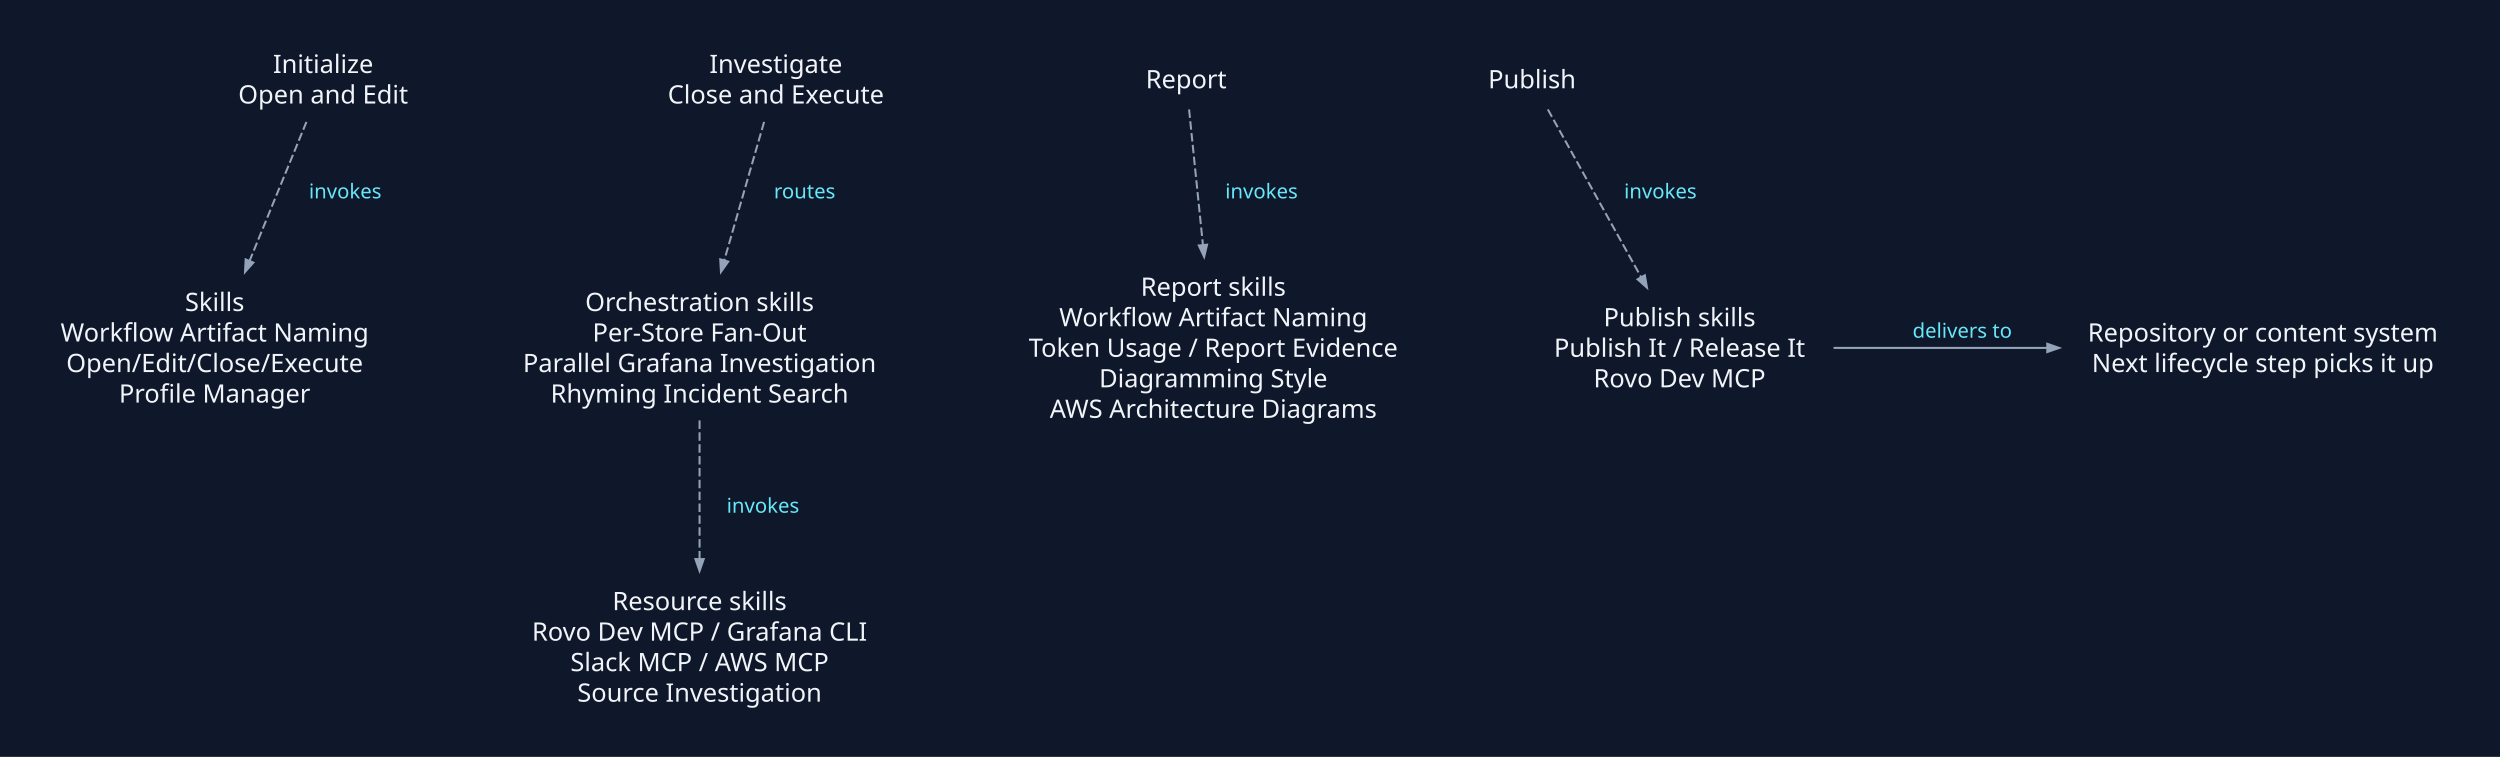
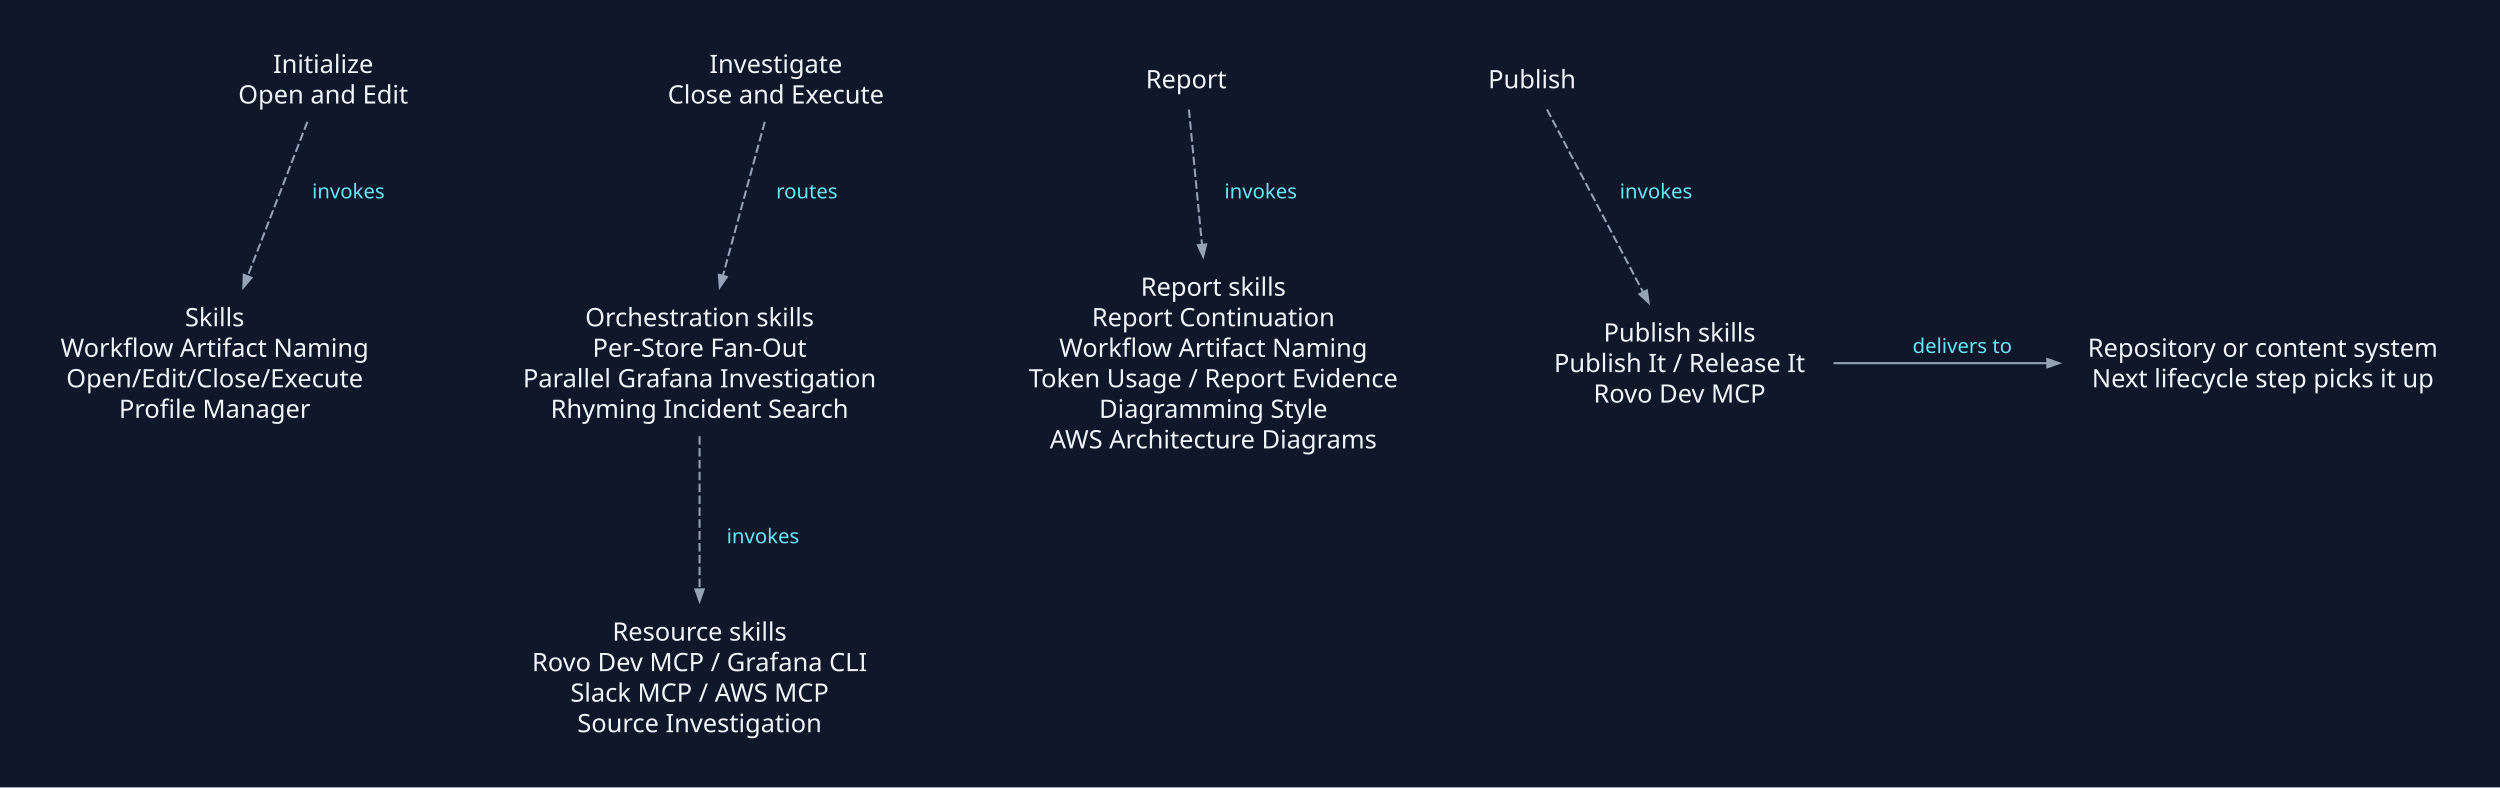
- <svg xmlns="http://www.w3.org/2000/svg" width="2949pt" height="893pt" viewBox="0.00 0.00 2949.00 893.00">
-   <g id="graph0" class="graph" transform="scale(2 2) rotate(0) translate(21.6 424.8)">
-     <polygon fill="#0f172a" stroke="none" points="-21.6,21.6 -21.6,-424.8 1453.1,-424.8 1453.1,21.6 -21.6,21.6" />
+ <svg xmlns="http://www.w3.org/2000/svg" width="2949pt" height="929pt" viewBox="0.00 0.00 2949.00 929.00">
+   <g id="graph0" class="graph" transform="scale(2 2) rotate(0) translate(21.6 442.8)">
+     <polygon fill="#0f172a" stroke="none" points="-21.6,21.6 -21.6,-442.8 1453.1,-442.8 1453.1,21.6 -21.6,21.6" />
    <g id="node1" class="node">
-       <text xml:space="preserve" text-anchor="middle" x="169" y="-381.75" font-family="Trebuchet MS" font-size="15.00" fill="#f1f5f9">Initialize</text>
-       <text xml:space="preserve" text-anchor="middle" x="169" y="-363.75" font-family="Trebuchet MS" font-size="15.00" fill="#f1f5f9">Open and Edit</text>
+       <text xml:space="preserve" text-anchor="middle" x="169" y="-399.75" font-family="Trebuchet MS" font-size="15.00" fill="#f1f5f9">Initialize</text>
+       <text xml:space="preserve" text-anchor="middle" x="169" y="-381.75" font-family="Trebuchet MS" font-size="15.00" fill="#f1f5f9">Open and Edit</text>
    </g>
    <g id="node2" class="node">
-       <text xml:space="preserve" text-anchor="middle" x="436" y="-381.75" font-family="Trebuchet MS" font-size="15.00" fill="#f1f5f9">Investigate</text>
-       <text xml:space="preserve" text-anchor="middle" x="436" y="-363.75" font-family="Trebuchet MS" font-size="15.00" fill="#f1f5f9">Close and Execute</text>
+       <text xml:space="preserve" text-anchor="middle" x="436" y="-399.75" font-family="Trebuchet MS" font-size="15.00" fill="#f1f5f9">Investigate</text>
+       <text xml:space="preserve" text-anchor="middle" x="436" y="-381.75" font-family="Trebuchet MS" font-size="15.00" fill="#f1f5f9">Close and Execute</text>
    </g>
    <g id="node5" class="node">
-       <text xml:space="preserve" text-anchor="middle" x="105" y="-241.35" font-family="Trebuchet MS" font-size="15.00" fill="#f1f5f9">Skills</text>
-       <text xml:space="preserve" text-anchor="middle" x="105" y="-223.35" font-family="Trebuchet MS" font-size="15.00" fill="#f1f5f9">Workflow Artifact Naming</text>
-       <text xml:space="preserve" text-anchor="middle" x="105" y="-205.35" font-family="Trebuchet MS" font-size="15.00" fill="#f1f5f9">Open/Edit/Close/Execute</text>
-       <text xml:space="preserve" text-anchor="middle" x="105" y="-187.35" font-family="Trebuchet MS" font-size="15.00" fill="#f1f5f9">Profile Manager</text>
+       <text xml:space="preserve" text-anchor="middle" x="105" y="-250.35" font-family="Trebuchet MS" font-size="15.00" fill="#f1f5f9">Skills</text>
+       <text xml:space="preserve" text-anchor="middle" x="105" y="-232.35" font-family="Trebuchet MS" font-size="15.00" fill="#f1f5f9">Workflow Artifact Naming</text>
+       <text xml:space="preserve" text-anchor="middle" x="105" y="-214.35" font-family="Trebuchet MS" font-size="15.00" fill="#f1f5f9">Open/Edit/Close/Execute</text>
+       <text xml:space="preserve" text-anchor="middle" x="105" y="-196.35" font-family="Trebuchet MS" font-size="15.00" fill="#f1f5f9">Profile Manager</text>
    </g>
    <g id="edge4" class="edge">
-       <path fill="none" stroke="#94a3b8" stroke-width="1.2" stroke-dasharray="5,2" d="M159.14,-352.91C150.2,-331.07 136.75,-298.19 125.49,-270.68" />
-       <polygon fill="#94a3b8" stroke="#94a3b8" stroke-width="1.2" points="127.83,-269.93 122.91,-264.38 123.3,-271.79 127.83,-269.93" />
-       <text xml:space="preserve" text-anchor="start" x="160.61" y="-307.8" font-family="Trebuchet MS" font-size="12.00" fill="#67e8f9">invokes</text>
+       <path fill="none" stroke="#94a3b8" stroke-width="1.2" stroke-dasharray="5,2" d="M159.69,-370.95C150.46,-347.1 136.05,-309.84 124.33,-279.56" />
+       <polygon fill="#94a3b8" stroke="#94a3b8" stroke-width="1.2" points="126.73,-278.96 121.92,-273.32 122.16,-280.73 126.73,-278.96" />
+       <text xml:space="preserve" text-anchor="start" x="162.47" y="-325.8" font-family="Trebuchet MS" font-size="12.00" fill="#67e8f9">invokes</text>
    </g>
    <g id="node3" class="node">
-       <text xml:space="preserve" text-anchor="middle" x="678" y="-372.75" font-family="Trebuchet MS" font-size="15.00" fill="#f1f5f9">Report</text>
+       <text xml:space="preserve" text-anchor="middle" x="678" y="-390.75" font-family="Trebuchet MS" font-size="15.00" fill="#f1f5f9">Report</text>
    </g>
    <g id="node6" class="node">
-       <text xml:space="preserve" text-anchor="middle" x="391" y="-241.35" font-family="Trebuchet MS" font-size="15.00" fill="#f1f5f9">Orchestration skills</text>
-       <text xml:space="preserve" text-anchor="middle" x="391" y="-223.35" font-family="Trebuchet MS" font-size="15.00" fill="#f1f5f9">Per-Store Fan-Out</text>
-       <text xml:space="preserve" text-anchor="middle" x="391" y="-205.35" font-family="Trebuchet MS" font-size="15.00" fill="#f1f5f9">Parallel Grafana Investigation</text>
-       <text xml:space="preserve" text-anchor="middle" x="391" y="-187.35" font-family="Trebuchet MS" font-size="15.00" fill="#f1f5f9">Rhyming Incident Search</text>
+       <text xml:space="preserve" text-anchor="middle" x="391" y="-250.35" font-family="Trebuchet MS" font-size="15.00" fill="#f1f5f9">Orchestration skills</text>
+       <text xml:space="preserve" text-anchor="middle" x="391" y="-232.35" font-family="Trebuchet MS" font-size="15.00" fill="#f1f5f9">Per-Store Fan-Out</text>
+       <text xml:space="preserve" text-anchor="middle" x="391" y="-214.35" font-family="Trebuchet MS" font-size="15.00" fill="#f1f5f9">Parallel Grafana Investigation</text>
+       <text xml:space="preserve" text-anchor="middle" x="391" y="-196.35" font-family="Trebuchet MS" font-size="15.00" fill="#f1f5f9">Rhyming Incident Search</text>
    </g>
    <g id="edge5" class="edge">
-       <path fill="none" stroke="#94a3b8" stroke-width="1.2" stroke-dasharray="5,2" d="M429.07,-352.91C422.81,-331.16 413.41,-298.47 405.51,-271.03" />
-       <polygon fill="#94a3b8" stroke="#94a3b8" stroke-width="1.2" points="407.91,-270.49 403.62,-264.44 403.2,-271.85 407.91,-270.49" />
-       <text xml:space="preserve" text-anchor="start" x="434.85" y="-307.8" font-family="Trebuchet MS" font-size="12.00" fill="#67e8f9">routes</text>
+       <path fill="none" stroke="#94a3b8" stroke-width="1.2" stroke-dasharray="5,2" d="M429.46,-370.95C423,-347.2 412.92,-310.15 404.7,-279.95" />
+       <polygon fill="#94a3b8" stroke="#94a3b8" stroke-width="1.2" points="407.11,-279.49 402.91,-273.38 402.38,-280.77 407.11,-279.49" />
+       <text xml:space="preserve" text-anchor="start" x="436.16" y="-325.8" font-family="Trebuchet MS" font-size="12.00" fill="#67e8f9">routes</text>
    </g>
    <g id="node4" class="node">
-       <text xml:space="preserve" text-anchor="middle" x="882" y="-372.75" font-family="Trebuchet MS" font-size="15.00" fill="#f1f5f9">Publish</text>
+       <text xml:space="preserve" text-anchor="middle" x="882" y="-390.75" font-family="Trebuchet MS" font-size="15.00" fill="#f1f5f9">Publish</text>
    </g>
    <g id="node8" class="node">
-       <text xml:space="preserve" text-anchor="middle" x="694" y="-250.35" font-family="Trebuchet MS" font-size="15.00" fill="#f1f5f9">Report skills</text>
+       <text xml:space="preserve" text-anchor="middle" x="694" y="-268.35" font-family="Trebuchet MS" font-size="15.00" fill="#f1f5f9">Report skills</text>
+       <text xml:space="preserve" text-anchor="middle" x="694" y="-250.35" font-family="Trebuchet MS" font-size="15.00" fill="#f1f5f9">Report Continuation</text>
      <text xml:space="preserve" text-anchor="middle" x="694" y="-232.35" font-family="Trebuchet MS" font-size="15.00" fill="#f1f5f9">Workflow Artifact Naming</text>
      <text xml:space="preserve" text-anchor="middle" x="694" y="-214.35" font-family="Trebuchet MS" font-size="15.00" fill="#f1f5f9">Token Usage / Report Evidence</text>
      <text xml:space="preserve" text-anchor="middle" x="694" y="-196.35" font-family="Trebuchet MS" font-size="15.00" fill="#f1f5f9">Diagramming Style</text>
      <text xml:space="preserve" text-anchor="middle" x="694" y="-178.35" font-family="Trebuchet MS" font-size="15.00" fill="#f1f5f9">AWS Architecture Diagrams</text>
    </g>
    <g id="edge7" class="edge">
-       <path fill="none" stroke="#94a3b8" stroke-width="1.2" stroke-dasharray="5,2" d="M679.71,-360.26C681.67,-341.11 684.99,-308.68 687.94,-279.88" />
-       <polygon fill="#94a3b8" stroke="#94a3b8" stroke-width="1.2" points="690.33,-280.5 688.61,-273.29 685.46,-280 690.33,-280.5" />
-       <text xml:space="preserve" text-anchor="start" x="701.04" y="-307.8" font-family="Trebuchet MS" font-size="12.00" fill="#67e8f9">invokes</text>
+       <path fill="none" stroke="#94a3b8" stroke-width="1.2" stroke-dasharray="5,2" d="M679.62,-378.23C681.44,-359.39 684.52,-327.61 687.36,-298.25" />
+       <polygon fill="#94a3b8" stroke="#94a3b8" stroke-width="1.2" points="689.78,-298.66 688.02,-291.45 684.9,-298.19 689.78,-298.66" />
+       <text xml:space="preserve" text-anchor="start" x="700.57" y="-325.8" font-family="Trebuchet MS" font-size="12.00" fill="#67e8f9">invokes</text>
    </g>
    <g id="node9" class="node">
-       <text xml:space="preserve" text-anchor="middle" x="969" y="-232.35" font-family="Trebuchet MS" font-size="15.00" fill="#f1f5f9">Publish skills</text>
-       <text xml:space="preserve" text-anchor="middle" x="969" y="-214.35" font-family="Trebuchet MS" font-size="15.00" fill="#f1f5f9">Publish It / Release It</text>
-       <text xml:space="preserve" text-anchor="middle" x="969" y="-196.35" font-family="Trebuchet MS" font-size="15.00" fill="#f1f5f9">Rovo Dev MCP</text>
+       <text xml:space="preserve" text-anchor="middle" x="969" y="-241.35" font-family="Trebuchet MS" font-size="15.00" fill="#f1f5f9">Publish skills</text>
+       <text xml:space="preserve" text-anchor="middle" x="969" y="-223.35" font-family="Trebuchet MS" font-size="15.00" fill="#f1f5f9">Publish It / Release It</text>
+       <text xml:space="preserve" text-anchor="middle" x="969" y="-205.35" font-family="Trebuchet MS" font-size="15.00" fill="#f1f5f9">Rovo Dev MCP</text>
    </g>
    <g id="edge8" class="edge">
-       <path fill="none" stroke="#94a3b8" stroke-width="1.2" stroke-dasharray="5,2" d="M891.31,-360.26C904.38,-336.77 928.56,-293.29 946.49,-261.06" />
-       <polygon fill="#94a3b8" stroke="#94a3b8" stroke-width="1.2" points="948.53,-262.44 949.79,-255.13 944.25,-260.05 948.53,-262.44" />
-       <text xml:space="preserve" text-anchor="start" x="936.29" y="-307.8" font-family="Trebuchet MS" font-size="12.00" fill="#67e8f9">invokes</text>
+       <path fill="none" stroke="#94a3b8" stroke-width="1.2" stroke-dasharray="5,2" d="M890.82,-378.23C904.03,-353.11 929.36,-304.96 947.61,-270.26" />
+       <polygon fill="#94a3b8" stroke="#94a3b8" stroke-width="1.2" points="949.69,-271.58 950.78,-264.24 945.35,-269.3 949.69,-271.58" />
+       <text xml:space="preserve" text-anchor="start" x="933.71" y="-325.8" font-family="Trebuchet MS" font-size="12.00" fill="#67e8f9">invokes</text>
    </g>
    <g id="node7" class="node">
      <text xml:space="preserve" text-anchor="middle" x="391" y="-64.95" font-family="Trebuchet MS" font-size="15.00" fill="#f1f5f9">Resource skills</text>
      <text xml:space="preserve" text-anchor="middle" x="391" y="-46.95" font-family="Trebuchet MS" font-size="15.00" fill="#f1f5f9">Rovo Dev MCP / Grafana CLI</text>
      <text xml:space="preserve" text-anchor="middle" x="391" y="-28.95" font-family="Trebuchet MS" font-size="15.00" fill="#f1f5f9">Slack MCP / AWS MCP</text>
      <text xml:space="preserve" text-anchor="middle" x="391" y="-10.95" font-family="Trebuchet MS" font-size="15.00" fill="#f1f5f9">Source Investigation</text>
    </g>
    <g id="edge6" class="edge">
-       <path fill="none" stroke="#94a3b8" stroke-width="1.2" stroke-dasharray="5,2" d="M391,-176.83C391,-152.2 391,-120.87 391,-94.84" />
-       <polygon fill="#94a3b8" stroke="#94a3b8" stroke-width="1.2" points="393.45,-95.05 391,-88.05 388.55,-95.05 393.45,-95.05" />
+       <path fill="none" stroke="#94a3b8" stroke-width="1.2" stroke-dasharray="5,2" d="M391,-185.52C391,-158.59 391,-123.49 391,-95.01" />
+       <polygon fill="#94a3b8" stroke="#94a3b8" stroke-width="1.2" points="393.45,-95.21 391,-88.21 388.55,-95.21 393.45,-95.21" />
      <text xml:space="preserve" text-anchor="start" x="407" y="-122.4" font-family="Trebuchet MS" font-size="12.00" fill="#67e8f9">invokes</text>
    </g>
    <g id="node10" class="node">
-       <text xml:space="preserve" text-anchor="middle" x="1313" y="-223.35" font-family="Trebuchet MS" font-size="15.00" fill="#f1f5f9">Repository or content system</text>
-       <text xml:space="preserve" text-anchor="middle" x="1313" y="-205.35" font-family="Trebuchet MS" font-size="15.00" fill="#f1f5f9">Next lifecycle step picks it up</text>
+       <text xml:space="preserve" text-anchor="middle" x="1313" y="-232.35" font-family="Trebuchet MS" font-size="15.00" fill="#f1f5f9">Repository or content system</text>
+       <text xml:space="preserve" text-anchor="middle" x="1313" y="-214.35" font-family="Trebuchet MS" font-size="15.00" fill="#f1f5f9">Next lifecycle step picks it up</text>
    </g>
    <g id="edge9" class="edge">
-       <path fill="none" stroke="#94a3b8" stroke-width="1.2" d="M1059.83,-219.6C1098.47,-219.6 1144.21,-219.6 1186.1,-219.6" />
-       <polygon fill="#94a3b8" stroke="#94a3b8" stroke-width="1.2" points="1185.89,-222.05 1192.89,-219.6 1185.89,-217.15 1185.89,-222.05" />
-       <text xml:space="preserve" text-anchor="start" x="1106.44" y="-225.6" font-family="Trebuchet MS" font-size="12.00" fill="#67e8f9">delivers to</text>
+       <path fill="none" stroke="#94a3b8" stroke-width="1.2" d="M1059.83,-228.6C1098.47,-228.6 1144.21,-228.6 1186.1,-228.6" />
+       <polygon fill="#94a3b8" stroke="#94a3b8" stroke-width="1.2" points="1185.89,-231.05 1192.89,-228.6 1185.89,-226.15 1185.89,-231.05" />
+       <text xml:space="preserve" text-anchor="start" x="1106.44" y="-234.6" font-family="Trebuchet MS" font-size="12.00" fill="#67e8f9">delivers to</text>
    </g>
  </g>
</svg>
